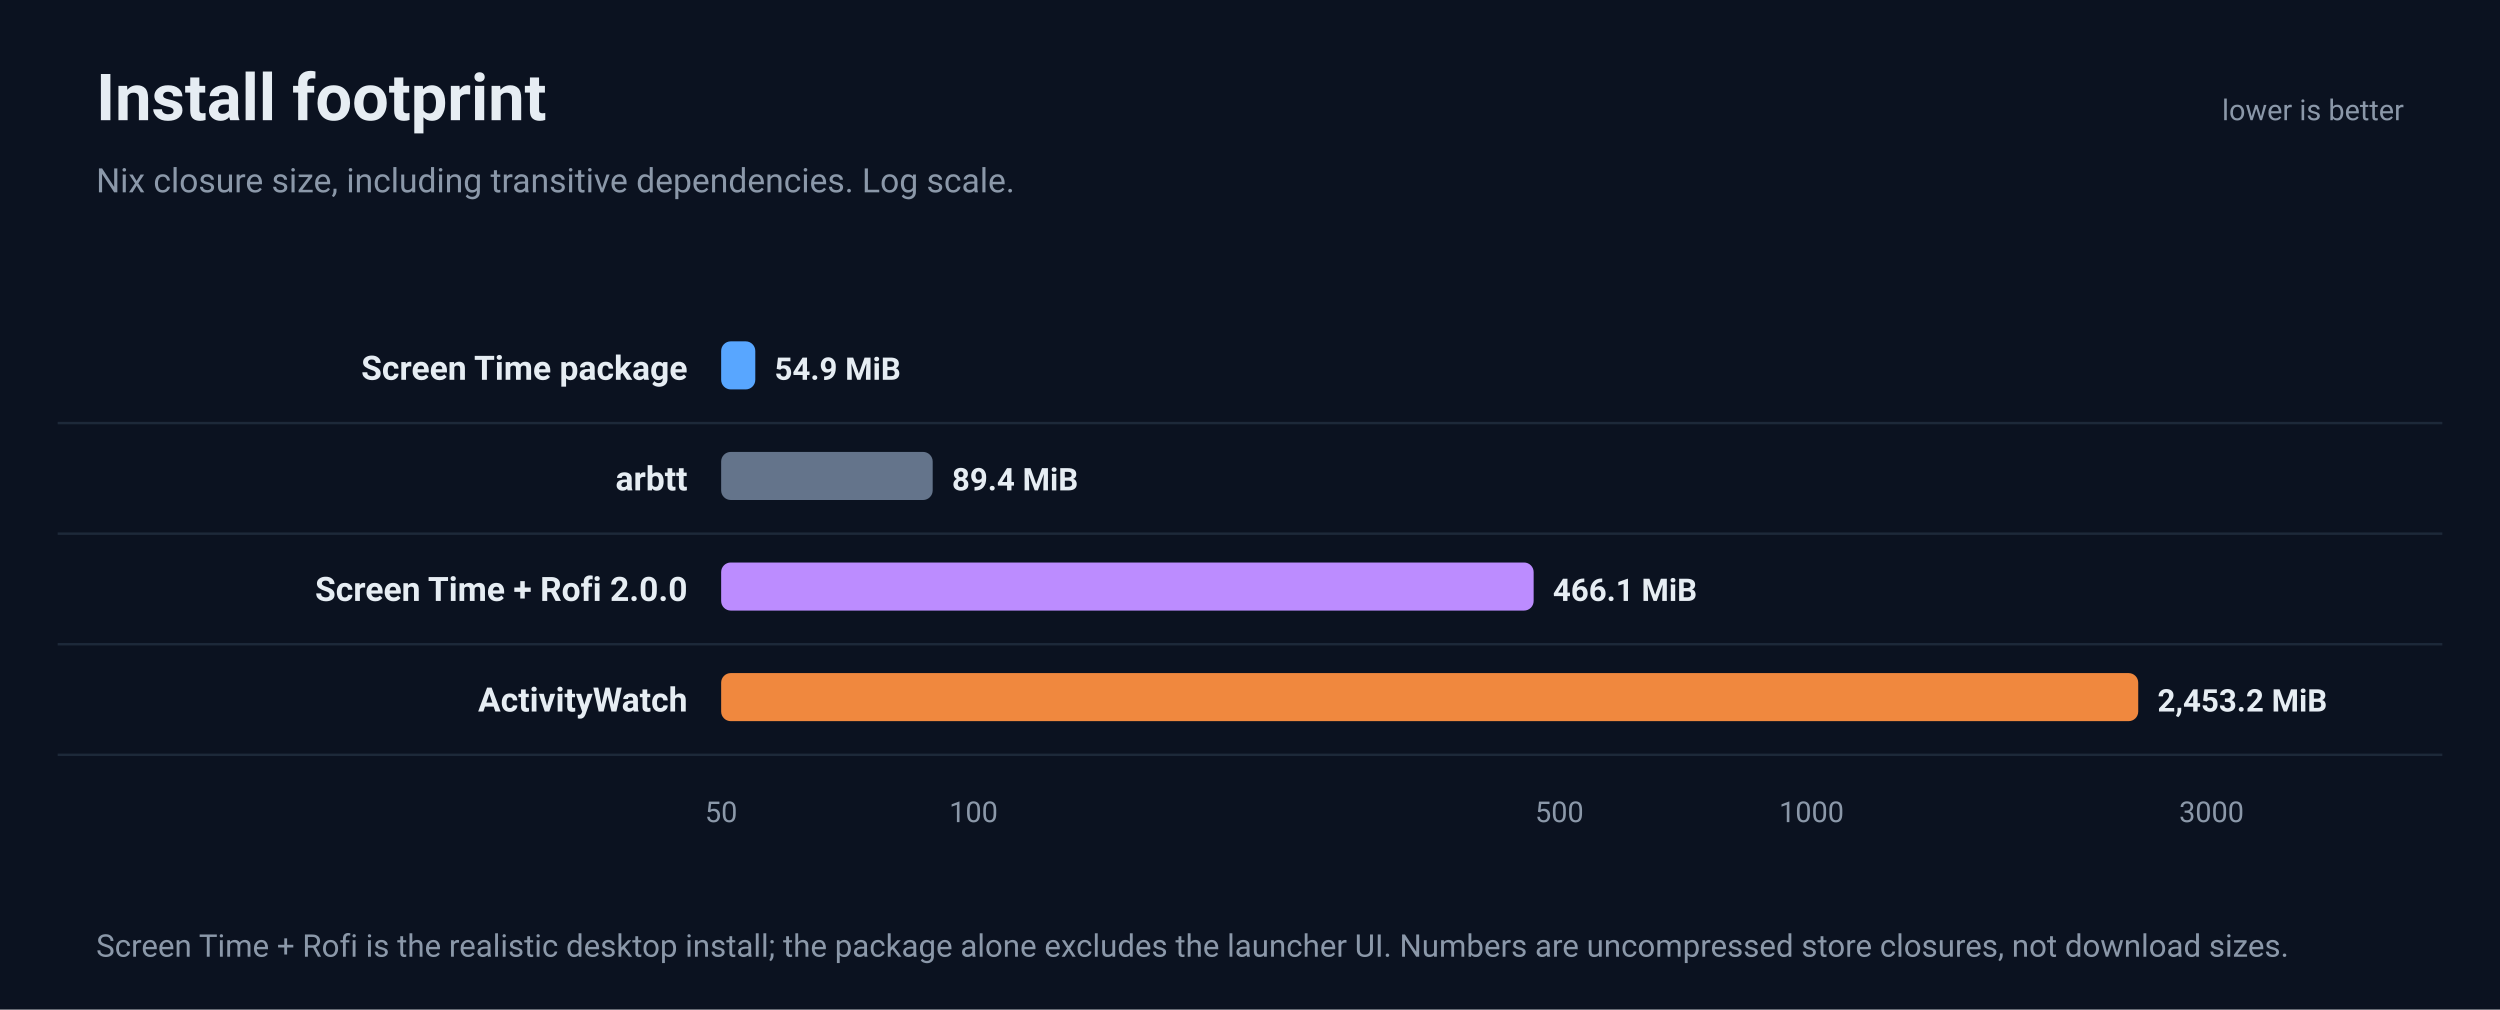
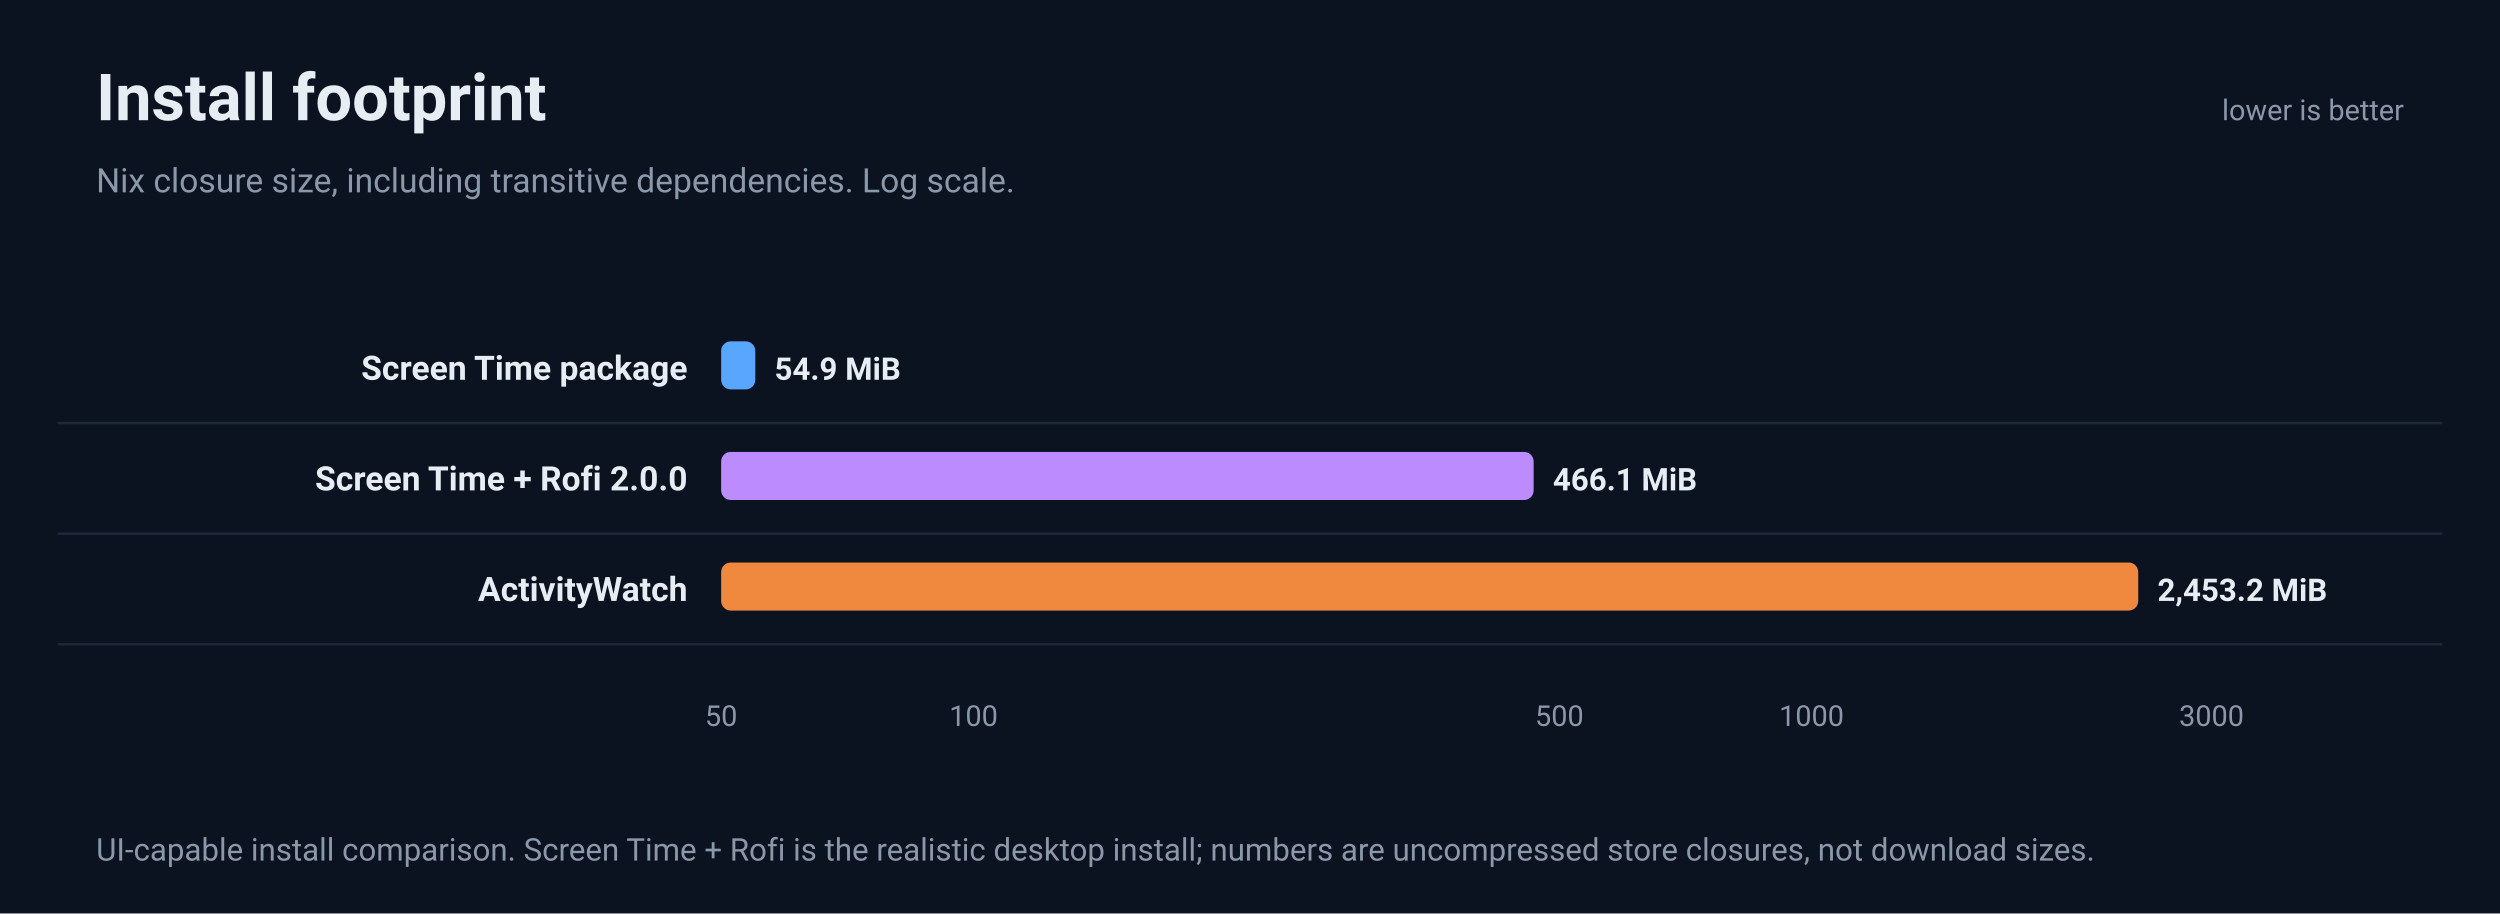
- <svg xmlns="http://www.w3.org/2000/svg" width="1040" height="420" viewBox="0 0 1040 420" role="img" aria-labelledby="chart-title chart-desc">
-   <rect width="1040" height="420" fill="#0b1220" />
+ <svg xmlns="http://www.w3.org/2000/svg" width="1040" height="380" viewBox="0 0 1040 380" role="img" aria-labelledby="chart-title chart-desc">
+   <rect width="1040" height="380" fill="#0b1220" />
  <text x="40.0" y="50.0" fill="#e6edf3" font-size="27" font-family="-apple-system, BlinkMacSystemFont, 'Segoe UI', Roboto, Helvetica, Arial, sans-serif" font-weight="700" text-anchor="start" font-variant-numeric="tabular-nums">Install footprint</text>
  <text x="40.0" y="80.0" fill="#8b98a9" font-size="14" font-family="-apple-system, BlinkMacSystemFont, 'Segoe UI', Roboto, Helvetica, Arial, sans-serif" font-weight="400" text-anchor="start" font-variant-numeric="tabular-nums">Nix closure size, including transitive dependencies. Log scale.</text>
  <text x="1000.0" y="50.0" fill="#8b98a9" font-size="12" font-family="-apple-system, BlinkMacSystemFont, 'Segoe UI', Roboto, Helvetica, Arial, sans-serif" font-weight="400" text-anchor="end" font-variant-numeric="tabular-nums">lower is better</text>
  <line x1="24" y1="176" x2="1016" y2="176" stroke="#1d2939" stroke-width="1" />
  <text x="286.0" y="158.0" fill="#e6edf3" font-size="14" font-family="-apple-system, BlinkMacSystemFont, 'Segoe UI', Roboto, Helvetica, Arial, sans-serif" font-weight="600" text-anchor="end" paint-order="stroke" stroke="#0b1220" stroke-width="4" stroke-linejoin="round">Screen Time package</text>
  <rect x="300" y="142" width="14.2" height="20" rx="4" fill="#58a6ff" />
  <text x="322.2" y="158.0" fill="#e6edf3" font-size="13" font-family="-apple-system, BlinkMacSystemFont, 'Segoe UI', Roboto, Helvetica, Arial, sans-serif" font-weight="600" text-anchor="start" paint-order="stroke" stroke="#0b1220" stroke-width="4" stroke-linejoin="round">54.9 MiB</text>
  <line x1="24" y1="222" x2="1016" y2="222" stroke="#1d2939" stroke-width="1" />
-   <text x="286.0" y="204.0" fill="#e6edf3" font-size="14" font-family="-apple-system, BlinkMacSystemFont, 'Segoe UI', Roboto, Helvetica, Arial, sans-serif" font-weight="600" text-anchor="end" paint-order="stroke" stroke="#0b1220" stroke-width="4" stroke-linejoin="round">arbtt</text>
-   <rect x="300" y="188" width="88.0" height="20" rx="4" fill="#64748b" />
-   <text x="396.0" y="204.0" fill="#e6edf3" font-size="13" font-family="-apple-system, BlinkMacSystemFont, 'Segoe UI', Roboto, Helvetica, Arial, sans-serif" font-weight="600" text-anchor="start" paint-order="stroke" stroke="#0b1220" stroke-width="4" stroke-linejoin="round">89.4 MiB</text>
+   <text x="286.0" y="204.0" fill="#e6edf3" font-size="14" font-family="-apple-system, BlinkMacSystemFont, 'Segoe UI', Roboto, Helvetica, Arial, sans-serif" font-weight="600" text-anchor="end" paint-order="stroke" stroke="#0b1220" stroke-width="4" stroke-linejoin="round">Screen Time + Rofi 2.0.0</text>
+   <rect x="300" y="188" width="338.0" height="20" rx="4" fill="#bc8cff" />
+   <text x="646.0" y="204.0" fill="#e6edf3" font-size="13" font-family="-apple-system, BlinkMacSystemFont, 'Segoe UI', Roboto, Helvetica, Arial, sans-serif" font-weight="600" text-anchor="start" paint-order="stroke" stroke="#0b1220" stroke-width="4" stroke-linejoin="round">466.1 MiB</text>
  <line x1="24" y1="268" x2="1016" y2="268" stroke="#1d2939" stroke-width="1" />
-   <text x="286.0" y="250.0" fill="#e6edf3" font-size="14" font-family="-apple-system, BlinkMacSystemFont, 'Segoe UI', Roboto, Helvetica, Arial, sans-serif" font-weight="600" text-anchor="end" paint-order="stroke" stroke="#0b1220" stroke-width="4" stroke-linejoin="round">Screen Time + Rofi 2.0.0</text>
-   <rect x="300" y="234" width="338.0" height="20" rx="4" fill="#bc8cff" />
-   <text x="646.0" y="250.0" fill="#e6edf3" font-size="13" font-family="-apple-system, BlinkMacSystemFont, 'Segoe UI', Roboto, Helvetica, Arial, sans-serif" font-weight="600" text-anchor="start" paint-order="stroke" stroke="#0b1220" stroke-width="4" stroke-linejoin="round">466.1 MiB</text>
-   <line x1="24" y1="314" x2="1016" y2="314" stroke="#1d2939" stroke-width="1" />
-   <text x="286.0" y="296.0" fill="#e6edf3" font-size="14" font-family="-apple-system, BlinkMacSystemFont, 'Segoe UI', Roboto, Helvetica, Arial, sans-serif" font-weight="600" text-anchor="end" paint-order="stroke" stroke="#0b1220" stroke-width="4" stroke-linejoin="round">ActivityWatch</text>
-   <rect x="300" y="280" width="589.5" height="20" rx="4" fill="#f0883e" />
-   <text x="897.5" y="296.0" fill="#e6edf3" font-size="13" font-family="-apple-system, BlinkMacSystemFont, 'Segoe UI', Roboto, Helvetica, Arial, sans-serif" font-weight="600" text-anchor="start" paint-order="stroke" stroke="#0b1220" stroke-width="4" stroke-linejoin="round">2,453.2 MiB</text>
-   <text x="300.0" y="342.0" fill="#8b98a9" font-size="12" font-family="-apple-system, BlinkMacSystemFont, 'Segoe UI', Roboto, Helvetica, Arial, sans-serif" font-weight="400" text-anchor="middle" font-variant-numeric="tabular-nums">50</text>
-   <text x="405.0" y="342.0" fill="#8b98a9" font-size="12" font-family="-apple-system, BlinkMacSystemFont, 'Segoe UI', Roboto, Helvetica, Arial, sans-serif" font-weight="400" text-anchor="middle" font-variant-numeric="tabular-nums">100</text>
-   <text x="648.7" y="342.0" fill="#8b98a9" font-size="12" font-family="-apple-system, BlinkMacSystemFont, 'Segoe UI', Roboto, Helvetica, Arial, sans-serif" font-weight="400" text-anchor="middle" font-variant-numeric="tabular-nums">500</text>
-   <text x="753.6" y="342.0" fill="#8b98a9" font-size="12" font-family="-apple-system, BlinkMacSystemFont, 'Segoe UI', Roboto, Helvetica, Arial, sans-serif" font-weight="400" text-anchor="middle" font-variant-numeric="tabular-nums">1000</text>
-   <text x="920.0" y="342.0" fill="#8b98a9" font-size="12" font-family="-apple-system, BlinkMacSystemFont, 'Segoe UI', Roboto, Helvetica, Arial, sans-serif" font-weight="400" text-anchor="middle" font-variant-numeric="tabular-nums">3000</text>
-   <text x="40.0" y="398.0" fill="#8b98a9" font-size="13" font-family="-apple-system, BlinkMacSystemFont, 'Segoe UI', Roboto, Helvetica, Arial, sans-serif" font-weight="400" text-anchor="start" font-variant-numeric="tabular-nums">Screen Time + Rofi is the realistic desktop install; the package alone excludes the launcher UI. Numbers are uncompressed store closures, not download sizes.</text>
+   <text x="286.0" y="250.0" fill="#e6edf3" font-size="14" font-family="-apple-system, BlinkMacSystemFont, 'Segoe UI', Roboto, Helvetica, Arial, sans-serif" font-weight="600" text-anchor="end" paint-order="stroke" stroke="#0b1220" stroke-width="4" stroke-linejoin="round">ActivityWatch</text>
+   <rect x="300" y="234" width="589.5" height="20" rx="4" fill="#f0883e" />
+   <text x="897.5" y="250.0" fill="#e6edf3" font-size="13" font-family="-apple-system, BlinkMacSystemFont, 'Segoe UI', Roboto, Helvetica, Arial, sans-serif" font-weight="600" text-anchor="start" paint-order="stroke" stroke="#0b1220" stroke-width="4" stroke-linejoin="round">2,453.2 MiB</text>
+   <text x="300.0" y="302.0" fill="#8b98a9" font-size="12" font-family="-apple-system, BlinkMacSystemFont, 'Segoe UI', Roboto, Helvetica, Arial, sans-serif" font-weight="400" text-anchor="middle" font-variant-numeric="tabular-nums">50</text>
+   <text x="405.0" y="302.0" fill="#8b98a9" font-size="12" font-family="-apple-system, BlinkMacSystemFont, 'Segoe UI', Roboto, Helvetica, Arial, sans-serif" font-weight="400" text-anchor="middle" font-variant-numeric="tabular-nums">100</text>
+   <text x="648.7" y="302.0" fill="#8b98a9" font-size="12" font-family="-apple-system, BlinkMacSystemFont, 'Segoe UI', Roboto, Helvetica, Arial, sans-serif" font-weight="400" text-anchor="middle" font-variant-numeric="tabular-nums">500</text>
+   <text x="753.6" y="302.0" fill="#8b98a9" font-size="12" font-family="-apple-system, BlinkMacSystemFont, 'Segoe UI', Roboto, Helvetica, Arial, sans-serif" font-weight="400" text-anchor="middle" font-variant-numeric="tabular-nums">1000</text>
+   <text x="920.0" y="302.0" fill="#8b98a9" font-size="12" font-family="-apple-system, BlinkMacSystemFont, 'Segoe UI', Roboto, Helvetica, Arial, sans-serif" font-weight="400" text-anchor="middle" font-variant-numeric="tabular-nums">3000</text>
+   <text x="40.0" y="358.0" fill="#8b98a9" font-size="13" font-family="-apple-system, BlinkMacSystemFont, 'Segoe UI', Roboto, Helvetica, Arial, sans-serif" font-weight="400" text-anchor="start" font-variant-numeric="tabular-nums">UI-capable install comparison. Screen Time + Rofi is the realistic desktop install; numbers are uncompressed store closures, not download sizes.</text>
</svg>
